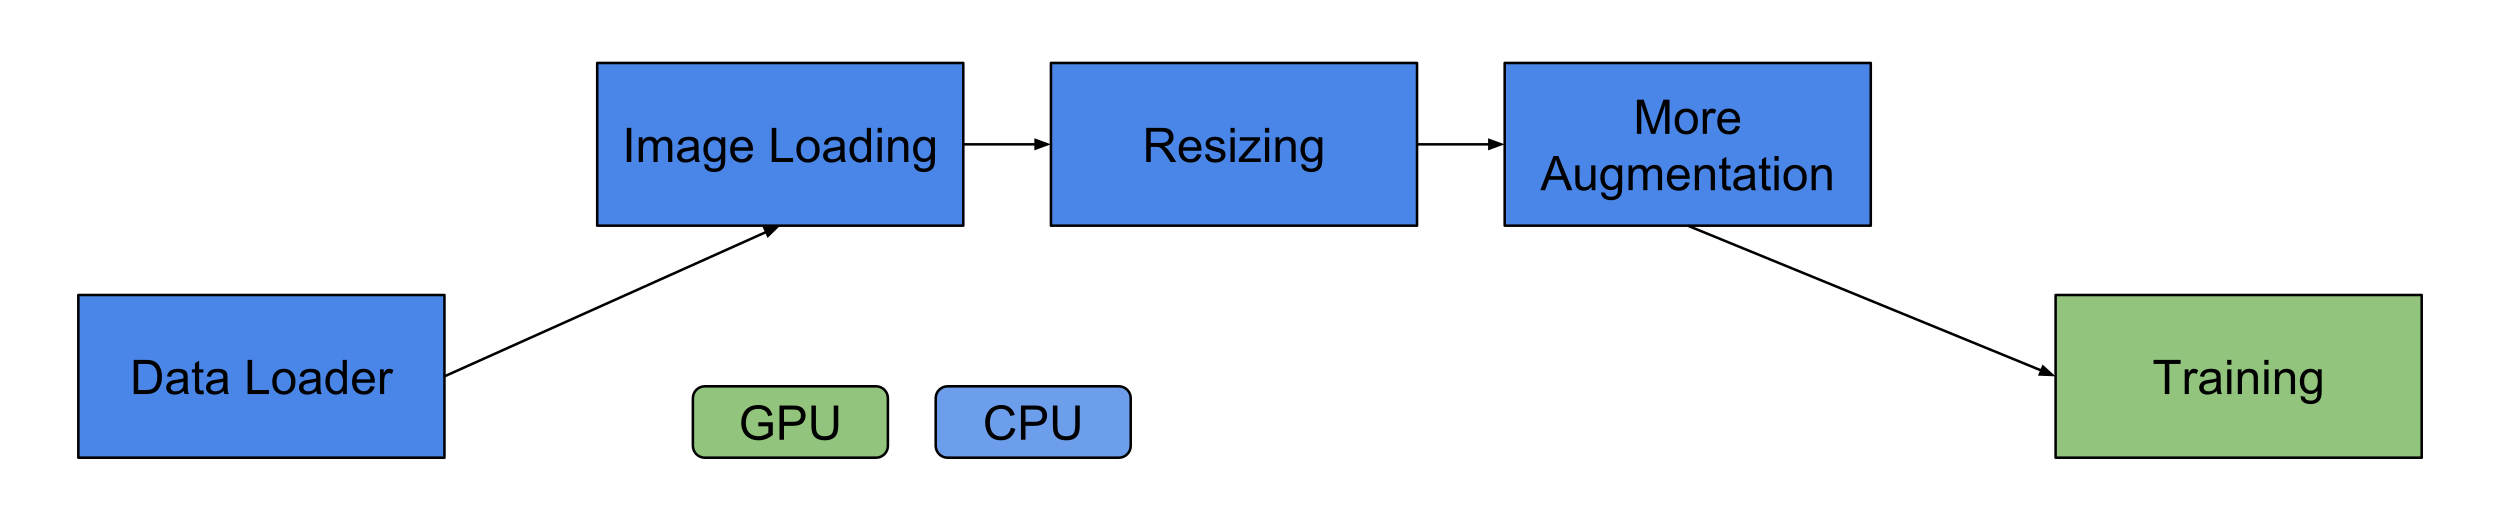
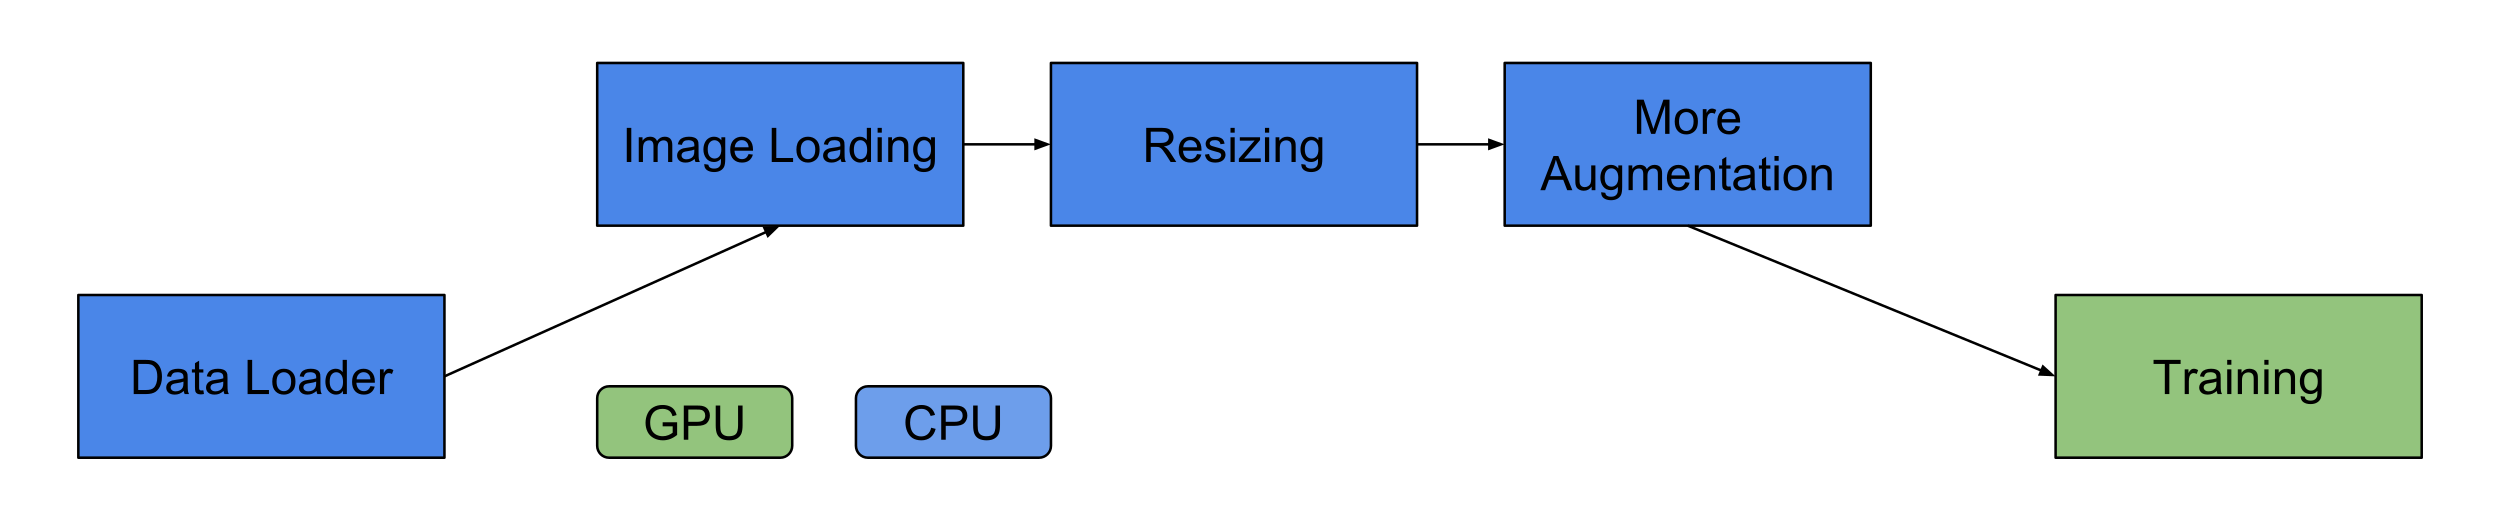
<svg xmlns="http://www.w3.org/2000/svg" version="1.1" viewBox="0.0 0.0 977.105 203.499" fill="none" stroke="none" stroke-linecap="square" stroke-miterlimit="10">
  <clipPath id="p.0">
    <path d="m0 0l977.105 0l0 203.499l-977.105 0l0 -203.499z" clip-rule="nonzero" />
  </clipPath>
  <g clip-path="url(#p.0)">
    <path fill="#000000" fill-opacity="0.0" d="m0 0l977.105 0l0 203.499l-977.105 0z" fill-rule="evenodd" />
    <path fill="#4a86e8" d="m30.619 115.298l143.087 0l0 63.591l-143.087 0z" fill-rule="evenodd" />
    <path stroke="#000000" stroke-width="1.0" stroke-linejoin="round" stroke-linecap="butt" d="m30.619 115.298l143.087 0l0 63.591l-143.087 0z" fill-rule="evenodd" />
    <path fill="#000000" d="m52.259 154.013l0 -13.359l4.609 0q1.547 0 2.375 0.203q1.141 0.25 1.953 0.953q1.062 0.891 1.578 2.281q0.531 1.391 0.531 3.172q0 1.516 -0.359 2.703q-0.359 1.172 -0.922 1.938q-0.547 0.766 -1.203 1.219q-0.656 0.438 -1.594 0.672q-0.938 0.219 -2.141 0.219l-4.828 0zm1.766 -1.578l2.859 0q1.312 0 2.062 -0.234q0.75 -0.25 1.203 -0.703q0.625 -0.625 0.969 -1.688q0.359 -1.062 0.359 -2.578q0 -2.094 -0.688 -3.219q-0.688 -1.125 -1.672 -1.5q-0.703 -0.281 -2.281 -0.281l-2.812 0l0 10.203zm17.817 0.391q-0.922 0.766 -1.766 1.094q-0.828 0.312 -1.797 0.312q-1.594 0 -2.453 -0.781q-0.859 -0.781 -0.859 -1.984q0 -0.719 0.328 -1.297q0.328 -0.594 0.844 -0.938q0.531 -0.359 1.188 -0.547q0.469 -0.125 1.453 -0.25q1.984 -0.234 2.922 -0.562q0.016 -0.344 0.016 -0.422q0 -1.0 -0.469 -1.422q-0.625 -0.547 -1.875 -0.547q-1.156 0 -1.703 0.406q-0.547 0.406 -0.812 1.422l-1.609 -0.219q0.219 -1.016 0.719 -1.641q0.5 -0.641 1.453 -0.984q0.953 -0.344 2.188 -0.344q1.25 0 2.016 0.297q0.781 0.281 1.141 0.734q0.375 0.438 0.516 1.109q0.078 0.422 0.078 1.516l0 2.188q0 2.281 0.109 2.891q0.109 0.594 0.406 1.156l-1.703 0q-0.266 -0.516 -0.328 -1.188zm-0.141 -3.672q-0.891 0.375 -2.672 0.625q-1.016 0.141 -1.438 0.328q-0.422 0.188 -0.656 0.531q-0.219 0.344 -0.219 0.781q0 0.656 0.5 1.094q0.5 0.438 1.453 0.438q0.938 0 1.672 -0.406q0.75 -0.422 1.094 -1.141q0.266 -0.562 0.266 -1.641l0 -0.609zm7.782 3.391l0.234 1.453q-0.688 0.141 -1.234 0.141q-0.891 0 -1.391 -0.281q-0.484 -0.281 -0.688 -0.734q-0.203 -0.469 -0.203 -1.938l0 -5.578l-1.203 0l0 -1.266l1.203 0l0 -2.391l1.625 -0.984l0 3.375l1.656 0l0 1.266l-1.656 0l0 5.672q0 0.688 0.078 0.891q0.094 0.203 0.281 0.328q0.203 0.109 0.578 0.109q0.266 0 0.719 -0.062zm7.918 0.281q-0.922 0.766 -1.766 1.094q-0.828 0.312 -1.797 0.312q-1.594 0 -2.453 -0.781q-0.859 -0.781 -0.859 -1.984q0 -0.719 0.328 -1.297q0.328 -0.594 0.844 -0.938q0.531 -0.359 1.188 -0.547q0.469 -0.125 1.453 -0.25q1.984 -0.234 2.922 -0.562q0.016 -0.344 0.016 -0.422q0 -1.0 -0.469 -1.422q-0.625 -0.547 -1.875 -0.547q-1.156 0 -1.703 0.406q-0.547 0.406 -0.812 1.422l-1.609 -0.219q0.219 -1.016 0.719 -1.641q0.5 -0.641 1.453 -0.984q0.953 -0.344 2.188 -0.344q1.25 0 2.016 0.297q0.781 0.281 1.141 0.734q0.375 0.438 0.516 1.109q0.078 0.422 0.078 1.516l0 2.188q0 2.281 0.109 2.891q0.109 0.594 0.406 1.156l-1.703 0q-0.266 -0.516 -0.328 -1.188zm-0.141 -3.672q-0.891 0.375 -2.672 0.625q-1.016 0.141 -1.438 0.328q-0.422 0.188 -0.656 0.531q-0.219 0.344 -0.219 0.781q0 0.656 0.5 1.094q0.5 0.438 1.453 0.438q0.938 0 1.672 -0.406q0.75 -0.422 1.094 -1.141q0.266 -0.562 0.266 -1.641l0 -0.609zm9.512 4.859l0 -13.359l1.781 0l0 11.781l6.562 0l0 1.578l-8.344 0zm9.641 -4.844q0 -2.688 1.484 -3.969q1.25 -1.078 3.047 -1.078q2.0 0 3.266 1.312q1.266 1.297 1.266 3.609q0 1.859 -0.562 2.938q-0.562 1.062 -1.641 1.656q-1.062 0.594 -2.328 0.594q-2.031 0 -3.281 -1.297q-1.25 -1.312 -1.25 -3.766zm1.688 0q0 1.859 0.797 2.797q0.812 0.922 2.047 0.922q1.219 0 2.031 -0.922q0.812 -0.938 0.812 -2.844q0 -1.797 -0.812 -2.719q-0.812 -0.922 -2.031 -0.922q-1.234 0 -2.047 0.922q-0.797 0.906 -0.797 2.766zm15.61 3.656q-0.922 0.766 -1.766 1.094q-0.828 0.312 -1.797 0.312q-1.594 0 -2.453 -0.781q-0.859 -0.781 -0.859 -1.984q0 -0.719 0.328 -1.297q0.328 -0.594 0.844 -0.938q0.531 -0.359 1.188 -0.547q0.469 -0.125 1.453 -0.25q1.984 -0.234 2.922 -0.562q0.016 -0.344 0.016 -0.422q0 -1.0 -0.469 -1.422q-0.625 -0.547 -1.875 -0.547q-1.156 0 -1.703 0.406q-0.547 0.406 -0.812 1.422l-1.609 -0.219q0.219 -1.016 0.719 -1.641q0.5 -0.641 1.453 -0.984q0.953 -0.344 2.188 -0.344q1.25 0 2.016 0.297q0.781 0.281 1.141 0.734q0.375 0.438 0.516 1.109q0.078 0.422 0.078 1.516l0 2.188q0 2.281 0.109 2.891q0.109 0.594 0.406 1.156l-1.703 0q-0.266 -0.516 -0.328 -1.188zm-0.141 -3.672q-0.891 0.375 -2.672 0.625q-1.016 0.141 -1.438 0.328q-0.422 0.188 -0.656 0.531q-0.219 0.344 -0.219 0.781q0 0.656 0.5 1.094q0.5 0.438 1.453 0.438q0.938 0 1.672 -0.406q0.75 -0.422 1.094 -1.141q0.266 -0.562 0.266 -1.641l0 -0.609zm10.469 4.859l0 -1.219q-0.906 1.438 -2.703 1.438q-1.156 0 -2.125 -0.641q-0.969 -0.641 -1.5 -1.781q-0.531 -1.141 -0.531 -2.625q0 -1.453 0.484 -2.625q0.484 -1.188 1.437 -1.812q0.969 -0.625 2.172 -0.625q0.875 0 1.547 0.375q0.688 0.359 1.109 0.953l0 -4.797l1.641 0l0 13.359l-1.531 0zm-5.172 -4.828q0 1.859 0.781 2.781q0.781 0.922 1.844 0.922q1.078 0 1.828 -0.875q0.75 -0.891 0.75 -2.688q0 -1.984 -0.766 -2.906q-0.766 -0.938 -1.891 -0.938q-1.078 0 -1.812 0.891q-0.734 0.891 -0.734 2.812zm15.907 1.719l1.688 0.203q-0.406 1.484 -1.484 2.312q-1.078 0.812 -2.766 0.812q-2.125 0 -3.375 -1.297q-1.234 -1.312 -1.234 -3.672q0 -2.453 1.25 -3.797q1.266 -1.344 3.266 -1.344q1.938 0 3.156 1.328q1.234 1.312 1.234 3.703q0 0.156 0 0.438l-7.219 0q0.094 1.594 0.906 2.453q0.812 0.844 2.016 0.844q0.906 0 1.547 -0.469q0.641 -0.484 1.016 -1.516zm-5.391 -2.656l5.406 0q-0.109 -1.219 -0.625 -1.828q-0.781 -0.953 -2.031 -0.953q-1.125 0 -1.906 0.766q-0.766 0.75 -0.844 2.016zm9.126 5.766l0 -9.672l1.469 0l0 1.469q0.562 -1.031 1.031 -1.359q0.484 -0.328 1.062 -0.328q0.828 0 1.688 0.531l-0.562 1.516q-0.609 -0.359 -1.203 -0.359q-0.547 0 -0.969 0.328q-0.422 0.328 -0.609 0.891q-0.281 0.875 -0.281 1.922l0 5.062l-1.625 0z" fill-rule="nonzero" />
    <path fill="#4a86e8" d="m233.409 24.61l143.087 0l0 63.591l-143.087 0z" fill-rule="evenodd" />
    <path stroke="#000000" stroke-width="1.0" stroke-linejoin="round" stroke-linecap="butt" d="m233.409 24.61l143.087 0l0 63.591l-143.087 0z" fill-rule="evenodd" />
    <path fill="#000000" d="m244.97 63.326l0 -13.359l1.766 0l0 13.359l-1.766 0zm4.683 0l0 -9.672l1.469 0l0 1.359q0.453 -0.719 1.203 -1.141q0.766 -0.438 1.719 -0.438q1.078 0 1.766 0.453q0.688 0.438 0.969 1.234q1.156 -1.688 2.984 -1.688q1.453 0 2.219 0.797q0.781 0.797 0.781 2.453l0 6.641l-1.641 0l0 -6.094q0 -0.984 -0.156 -1.406q-0.156 -0.438 -0.578 -0.703q-0.422 -0.266 -0.984 -0.266q-1.016 0 -1.688 0.688q-0.672 0.672 -0.672 2.156l0 5.625l-1.641 0l0 -6.281q0 -1.094 -0.406 -1.641q-0.406 -0.547 -1.312 -0.547q-0.688 0 -1.281 0.359q-0.594 0.359 -0.859 1.062q-0.25 0.703 -0.25 2.031l0 5.016l-1.641 0zm21.853 -1.188q-0.922 0.766 -1.766 1.094q-0.828 0.312 -1.797 0.312q-1.594 0 -2.453 -0.781q-0.859 -0.781 -0.859 -1.984q0 -0.719 0.328 -1.297q0.328 -0.594 0.844 -0.938q0.531 -0.359 1.188 -0.547q0.469 -0.125 1.453 -0.25q1.984 -0.234 2.922 -0.562q0.016 -0.344 0.016 -0.422q0 -1.0 -0.469 -1.422q-0.625 -0.547 -1.875 -0.547q-1.156 0 -1.703 0.406q-0.547 0.406 -0.812 1.422l-1.609 -0.219q0.219 -1.016 0.719 -1.641q0.5 -0.641 1.453 -0.984q0.953 -0.344 2.188 -0.344q1.25 0 2.016 0.297q0.781 0.281 1.141 0.734q0.375 0.438 0.516 1.109q0.078 0.422 0.078 1.516l0 2.188q0 2.281 0.109 2.891q0.109 0.594 0.406 1.156l-1.703 0q-0.266 -0.516 -0.328 -1.188zm-0.141 -3.672q-0.891 0.375 -2.672 0.625q-1.016 0.141 -1.438 0.328q-0.422 0.188 -0.656 0.531q-0.219 0.344 -0.219 0.781q0 0.656 0.5 1.094q0.5 0.438 1.453 0.438q0.938 0 1.672 -0.406q0.75 -0.422 1.094 -1.141q0.266 -0.562 0.266 -1.641l0 -0.609zm3.891 5.656l1.594 0.234q0.109 0.75 0.562 1.078q0.609 0.453 1.672 0.453q1.141 0 1.75 -0.453q0.625 -0.453 0.844 -1.266q0.125 -0.5 0.109 -2.109q-1.062 1.266 -2.672 1.266q-2.0 0 -3.094 -1.438q-1.094 -1.438 -1.094 -3.453q0 -1.391 0.5 -2.562q0.516 -1.172 1.453 -1.797q0.953 -0.641 2.25 -0.641q1.703 0 2.812 1.375l0 -1.156l1.516 0l0 8.359q0 2.266 -0.469 3.203q-0.453 0.938 -1.453 1.484q-0.984 0.547 -2.453 0.547q-1.719 0 -2.797 -0.781q-1.062 -0.766 -1.031 -2.344zm1.359 -5.812q0 1.906 0.75 2.781q0.766 0.875 1.906 0.875q1.125 0 1.891 -0.859q0.766 -0.875 0.766 -2.734q0 -1.781 -0.797 -2.672q-0.781 -0.906 -1.891 -0.906q-1.094 0 -1.859 0.891q-0.766 0.875 -0.766 2.625zm15.954 1.906l1.688 0.203q-0.406 1.484 -1.484 2.312q-1.078 0.812 -2.766 0.812q-2.125 0 -3.375 -1.297q-1.234 -1.312 -1.234 -3.672q0 -2.453 1.25 -3.797q1.266 -1.344 3.266 -1.344q1.938 0 3.156 1.328q1.234 1.312 1.234 3.703q0 0.156 0 0.438l-7.219 0q0.094 1.594 0.906 2.453q0.812 0.844 2.016 0.844q0.906 0 1.547 -0.469q0.641 -0.484 1.016 -1.516zm-5.391 -2.656l5.406 0q-0.109 -1.219 -0.625 -1.828q-0.781 -0.953 -2.031 -0.953q-1.125 0 -1.906 0.766q-0.766 0.75 -0.844 2.016zm14.45 5.766l0 -13.359l1.781 0l0 11.781l6.562 0l0 1.578l-8.344 0zm9.641 -4.844q0 -2.688 1.484 -3.969q1.25 -1.078 3.047 -1.078q2.0 0 3.266 1.312q1.266 1.297 1.266 3.609q0 1.859 -0.562 2.938q-0.562 1.062 -1.641 1.656q-1.062 0.594 -2.328 0.594q-2.031 0 -3.281 -1.297q-1.25 -1.312 -1.25 -3.766zm1.688 0q0 1.859 0.797 2.797q0.812 0.922 2.047 0.922q1.219 0 2.031 -0.922q0.812 -0.938 0.812 -2.844q0 -1.797 -0.812 -2.719q-0.812 -0.922 -2.031 -0.922q-1.234 0 -2.047 0.922q-0.797 0.906 -0.797 2.766zm15.61 3.656q-0.922 0.766 -1.766 1.094q-0.828 0.312 -1.797 0.312q-1.594 0 -2.453 -0.781q-0.859 -0.781 -0.859 -1.984q0 -0.719 0.328 -1.297q0.328 -0.594 0.844 -0.938q0.531 -0.359 1.188 -0.547q0.469 -0.125 1.453 -0.25q1.984 -0.234 2.922 -0.562q0.016 -0.344 0.016 -0.422q0 -1.0 -0.469 -1.422q-0.625 -0.547 -1.875 -0.547q-1.156 0 -1.703 0.406q-0.547 0.406 -0.812 1.422l-1.609 -0.219q0.219 -1.016 0.719 -1.641q0.5 -0.641 1.453 -0.984q0.953 -0.344 2.188 -0.344q1.25 0 2.016 0.297q0.781 0.281 1.141 0.734q0.375 0.438 0.516 1.109q0.078 0.422 0.078 1.516l0 2.188q0 2.281 0.109 2.891q0.109 0.594 0.406 1.156l-1.703 0q-0.266 -0.516 -0.328 -1.188zm-0.141 -3.672q-0.891 0.375 -2.672 0.625q-1.016 0.141 -1.438 0.328q-0.422 0.188 -0.656 0.531q-0.219 0.344 -0.219 0.781q0 0.656 0.5 1.094q0.5 0.438 1.453 0.438q0.938 0 1.672 -0.406q0.75 -0.422 1.094 -1.141q0.266 -0.562 0.266 -1.641l0 -0.609zm10.469 4.859l0 -1.219q-0.906 1.438 -2.703 1.438q-1.156 0 -2.125 -0.641q-0.969 -0.641 -1.5 -1.781q-0.531 -1.141 -0.531 -2.625q0 -1.453 0.484 -2.625q0.484 -1.188 1.438 -1.812q0.969 -0.625 2.172 -0.625q0.875 0 1.547 0.375q0.688 0.359 1.109 0.953l0 -4.797l1.641 0l0 13.359l-1.531 0zm-5.172 -4.828q0 1.859 0.781 2.781q0.781 0.922 1.844 0.922q1.078 0 1.828 -0.875q0.75 -0.891 0.75 -2.688q0 -1.984 -0.766 -2.906q-0.766 -0.938 -1.891 -0.938q-1.078 0 -1.812 0.891q-0.734 0.891 -0.734 2.812zm9.282 -6.641l0 -1.891l1.641 0l0 1.891l-1.641 0zm0 11.469l0 -9.672l1.641 0l0 9.672l-1.641 0zm4.145 0l0 -9.672l1.469 0l0 1.375q1.062 -1.594 3.078 -1.594q0.875 0 1.609 0.312q0.734 0.312 1.094 0.828q0.375 0.5 0.516 1.203q0.094 0.453 0.094 1.594l0 5.953l-1.641 0l0 -5.891q0 -1.0 -0.203 -1.484q-0.188 -0.5 -0.672 -0.797q-0.484 -0.297 -1.141 -0.297q-1.047 0 -1.812 0.672q-0.75 0.656 -0.75 2.516l0 5.281l-1.641 0zm10.063 0.797l1.594 0.234q0.109 0.75 0.562 1.078q0.609 0.453 1.672 0.453q1.141 0 1.75 -0.453q0.625 -0.453 0.844 -1.266q0.125 -0.5 0.109 -2.109q-1.062 1.266 -2.672 1.266q-2.0 0 -3.094 -1.438q-1.094 -1.438 -1.094 -3.453q0 -1.391 0.5 -2.562q0.516 -1.172 1.453 -1.797q0.953 -0.641 2.25 -0.641q1.703 0 2.812 1.375l0 -1.156l1.516 0l0 8.359q0 2.266 -0.469 3.203q-0.453 0.938 -1.453 1.484q-0.984 0.547 -2.453 0.547q-1.719 0 -2.797 -0.781q-1.062 -0.766 -1.031 -2.344zm1.359 -5.812q0 1.906 0.75 2.781q0.766 0.875 1.906 0.875q1.125 0 1.891 -0.859q0.766 -0.875 0.766 -2.734q0 -1.781 -0.797 -2.672q-0.781 -0.906 -1.891 -0.906q-1.094 0 -1.859 0.891q-0.766 0.875 -0.766 2.625z" fill-rule="nonzero" />
    <path fill="#4a86e8" d="m410.751 24.61l143.087 0l0 63.591l-143.087 0z" fill-rule="evenodd" />
    <path stroke="#000000" stroke-width="1.0" stroke-linejoin="round" stroke-linecap="butt" d="m410.751 24.61l143.087 0l0 63.591l-143.087 0z" fill-rule="evenodd" />
    <path fill="#000000" d="m447.99 63.326l0 -13.359l5.922 0q1.781 0 2.703 0.359q0.938 0.359 1.484 1.281q0.562 0.906 0.562 2.016q0 1.406 -0.922 2.391q-0.922 0.969 -2.844 1.234q0.703 0.344 1.078 0.672q0.766 0.703 1.453 1.766l2.328 3.641l-2.219 0l-1.766 -2.781q-0.781 -1.203 -1.281 -1.828q-0.5 -0.641 -0.906 -0.891q-0.391 -0.266 -0.797 -0.359q-0.297 -0.078 -0.984 -0.078l-2.047 0l0 5.938l-1.766 0zm1.766 -7.453l3.797 0q1.219 0 1.891 -0.25q0.688 -0.266 1.047 -0.812q0.359 -0.547 0.359 -1.188q0 -0.953 -0.688 -1.562q-0.688 -0.609 -2.188 -0.609l-4.219 0l0 4.422zm18.098 4.344l1.688 0.203q-0.406 1.484 -1.484 2.312q-1.078 0.812 -2.766 0.812q-2.125 0 -3.375 -1.297q-1.234 -1.312 -1.234 -3.672q0 -2.453 1.25 -3.797q1.266 -1.344 3.266 -1.344q1.938 0 3.156 1.328q1.234 1.312 1.234 3.703q0 0.156 0 0.438l-7.219 0q0.094 1.594 0.906 2.453q0.812 0.844 2.016 0.844q0.906 0 1.547 -0.469q0.641 -0.484 1.016 -1.516zm-5.391 -2.656l5.406 0q-0.109 -1.219 -0.625 -1.828q-0.781 -0.953 -2.031 -0.953q-1.125 0 -1.906 0.766q-0.766 0.75 -0.844 2.016zm8.485 2.875l1.625 -0.25q0.125 0.969 0.75 1.5q0.625 0.516 1.75 0.516q1.125 0 1.672 -0.453q0.547 -0.469 0.547 -1.094q0 -0.547 -0.484 -0.875q-0.328 -0.219 -1.672 -0.547q-1.812 -0.469 -2.516 -0.797q-0.688 -0.328 -1.047 -0.906q-0.359 -0.594 -0.359 -1.312q0 -0.641 0.297 -1.188q0.297 -0.562 0.812 -0.922q0.375 -0.281 1.031 -0.469q0.672 -0.203 1.422 -0.203q1.141 0 2.0 0.328q0.859 0.328 1.266 0.891q0.422 0.562 0.578 1.5l-1.609 0.219q-0.109 -0.75 -0.641 -1.172q-0.516 -0.422 -1.469 -0.422q-1.141 0 -1.625 0.375q-0.469 0.375 -0.469 0.875q0 0.312 0.188 0.578q0.203 0.266 0.641 0.438q0.234 0.094 1.438 0.422q1.75 0.453 2.438 0.75q0.688 0.297 1.078 0.859q0.391 0.562 0.391 1.406q0 0.828 -0.484 1.547q-0.469 0.719 -1.375 1.125q-0.906 0.391 -2.047 0.391q-1.875 0 -2.875 -0.781q-0.984 -0.781 -1.25 -2.328zm9.984 -8.578l0 -1.891l1.641 0l0 1.891l-1.641 0zm0 11.469l0 -9.672l1.641 0l0 9.672l-1.641 0zm3.27 0l0 -1.328l6.156 -7.078q-1.047 0.062 -1.844 0.062l-3.938 0l0 -1.328l7.906 0l0 1.078l-5.25 6.141l-1.0 1.125q1.094 -0.078 2.062 -0.078l4.469 0l0 1.406l-8.562 0zm10.203 -11.469l0 -1.891l1.641 0l0 1.891l-1.641 0zm0 11.469l0 -9.672l1.641 0l0 9.672l-1.641 0zm4.145 0l0 -9.672l1.469 0l0 1.375q1.062 -1.594 3.078 -1.594q0.875 0 1.609 0.312q0.734 0.312 1.094 0.828q0.375 0.5 0.516 1.203q0.094 0.453 0.094 1.594l0 5.953l-1.641 0l0 -5.891q0 -1.0 -0.203 -1.484q-0.188 -0.5 -0.672 -0.797q-0.484 -0.297 -1.141 -0.297q-1.047 0 -1.812 0.672q-0.75 0.656 -0.75 2.516l0 5.281l-1.641 0zm10.063 0.797l1.594 0.234q0.109 0.75 0.562 1.078q0.609 0.453 1.672 0.453q1.141 0 1.75 -0.453q0.625 -0.453 0.844 -1.266q0.125 -0.5 0.109 -2.109q-1.062 1.266 -2.672 1.266q-2 0 -3.094 -1.438q-1.094 -1.438 -1.094 -3.453q0 -1.391 0.5 -2.562q0.516 -1.172 1.453 -1.797q0.953 -0.641 2.25 -0.641q1.703 0 2.812 1.375l0 -1.156l1.516 0l0 8.359q0 2.266 -0.469 3.203q-0.453 0.938 -1.453 1.484q-0.984 0.547 -2.453 0.547q-1.719 0 -2.797 -0.781q-1.062 -0.766 -1.031 -2.344zm1.359 -5.812q0 1.906 0.75 2.781q0.766 0.875 1.906 0.875q1.125 0 1.891 -0.859q0.766 -0.875 0.766 -2.734q0 -1.781 -0.797 -2.672q-0.781 -0.906 -1.891 -0.906q-1.094 0 -1.859 0.891q-0.766 0.875 -0.766 2.625z" fill-rule="nonzero" />
    <path fill="#4a86e8" d="m588.092 24.61l143.087 0l0 63.591l-143.087 0z" fill-rule="evenodd" />
    <path stroke="#000000" stroke-width="1.0" stroke-linejoin="round" stroke-linecap="butt" d="m588.092 24.61l143.087 0l0 63.591l-143.087 0z" fill-rule="evenodd" />
    <path fill="#000000" d="m639.773 52.326l0 -13.359l2.656 0l3.156 9.453q0.438 1.328 0.641 1.984q0.234 -0.734 0.703 -2.141l3.203 -9.297l2.375 0l0 13.359l-1.703 0l0 -11.172l-3.875 11.172l-1.594 0l-3.859 -11.375l0 11.375l-1.703 0zm14.775 -4.844q0 -2.688 1.484 -3.969q1.25 -1.078 3.047 -1.078q2.0 0 3.266 1.312q1.266 1.297 1.266 3.609q0 1.859 -0.562 2.938q-0.562 1.062 -1.641 1.656q-1.062 0.594 -2.328 0.594q-2.031 0 -3.281 -1.297q-1.25 -1.312 -1.25 -3.766zm1.688 0q0 1.859 0.797 2.797q0.812 0.922 2.047 0.922q1.219 0 2.031 -0.922q0.812 -0.938 0.812 -2.844q0 -1.797 -0.812 -2.719q-0.812 -0.922 -2.031 -0.922q-1.234 0 -2.047 0.922q-0.797 0.906 -0.797 2.766zm9.282 4.844l0 -9.672l1.469 0l0 1.469q0.562 -1.031 1.031 -1.359q0.484 -0.328 1.062 -0.328q0.828 0 1.688 0.531l-0.562 1.516q-0.609 -0.359 -1.203 -0.359q-0.547 0 -0.969 0.328q-0.422 0.328 -0.609 0.891q-0.281 0.875 -0.281 1.922l0 5.062l-1.625 0zm12.853 -3.109l1.688 0.203q-0.406 1.484 -1.484 2.312q-1.078 0.812 -2.766 0.812q-2.125 0 -3.375 -1.297q-1.234 -1.312 -1.234 -3.672q0 -2.453 1.25 -3.797q1.266 -1.344 3.266 -1.344q1.938 0 3.156 1.328q1.234 1.312 1.234 3.703q0 0.156 0 0.438l-7.219 0q0.094 1.594 0.906 2.453q0.812 0.844 2.016 0.844q0.906 0 1.547 -0.469q0.641 -0.484 1.016 -1.516zm-5.391 -2.656l5.406 0q-0.109 -1.219 -0.625 -1.828q-0.781 -0.953 -2.031 -0.953q-1.125 0 -1.906 0.766q-0.766 0.75 -0.844 2.016z" fill-rule="nonzero" />
    <path fill="#000000" d="m602.041 74.326l5.125 -13.359l1.906 0l5.469 13.359l-2.016 0l-1.547 -4.047l-5.594 0l-1.469 4.047l-1.875 0zm3.859 -5.484l4.531 0l-1.406 -3.703q-0.625 -1.687 -0.938 -2.766q-0.266 1.281 -0.719 2.547l-1.469 3.922zm16.178 5.484l0 -1.422q-1.125 1.641 -3.062 1.641q-0.859 0 -1.609 -0.328q-0.734 -0.328 -1.094 -0.828q-0.359 -0.5 -0.5 -1.219q-0.109 -0.469 -0.109 -1.531l0 -5.984l1.641 0l0 5.359q0 1.281 0.109 1.734q0.156 0.641 0.656 1.016q0.5 0.375 1.234 0.375q0.734 0 1.375 -0.375q0.656 -0.391 0.922 -1.031q0.266 -0.656 0.266 -1.891l0 -5.188l1.641 0l0 9.672l-1.469 0zm3.735 0.797l1.594 0.234q0.109 0.75 0.562 1.078q0.609 0.453 1.672 0.453q1.141 0 1.75 -0.453q0.625 -0.453 0.844 -1.266q0.125 -0.5 0.109 -2.109q-1.062 1.266 -2.672 1.266q-2.0 0 -3.094 -1.438q-1.094 -1.438 -1.094 -3.453q0 -1.391 0.5 -2.562q0.516 -1.172 1.453 -1.797q0.953 -0.641 2.25 -0.641q1.703 0 2.812 1.375l0 -1.156l1.516 0l0 8.359q0 2.266 -0.469 3.203q-0.453 0.938 -1.453 1.484q-0.984 0.547 -2.453 0.547q-1.719 0 -2.797 -0.781q-1.062 -0.766 -1.031 -2.344zm1.359 -5.812q0 1.906 0.75 2.781q0.766 0.875 1.906 0.875q1.125 0 1.891 -0.859q0.766 -0.875 0.766 -2.734q0 -1.781 -0.797 -2.672q-0.781 -0.906 -1.891 -0.906q-1.094 0 -1.859 0.891q-0.766 0.875 -0.766 2.625zm9.329 5.016l0 -9.672l1.469 0l0 1.359q0.453 -0.719 1.203 -1.141q0.766 -0.438 1.719 -0.438q1.078 0 1.766 0.453q0.688 0.438 0.969 1.234q1.156 -1.688 2.984 -1.688q1.453 0 2.219 0.797q0.781 0.797 0.781 2.453l0 6.641l-1.641 0l0 -6.094q0 -0.984 -0.156 -1.406q-0.156 -0.438 -0.578 -0.703q-0.422 -0.266 -0.984 -0.266q-1.016 0 -1.688 0.688q-0.672 0.672 -0.672 2.156l0 5.625l-1.641 0l0 -6.281q0 -1.094 -0.406 -1.641q-0.406 -0.547 -1.312 -0.547q-0.688 0 -1.281 0.359q-0.594 0.359 -0.859 1.062q-0.25 0.703 -0.25 2.031l0 5.016l-1.641 0zm22.166 -3.109l1.688 0.203q-0.406 1.484 -1.484 2.312q-1.078 0.812 -2.766 0.812q-2.125 0 -3.375 -1.297q-1.234 -1.312 -1.234 -3.672q0 -2.453 1.25 -3.797q1.266 -1.344 3.266 -1.344q1.938 0 3.156 1.328q1.234 1.312 1.234 3.703q0 0.156 0 0.438l-7.219 0q0.094 1.594 0.906 2.453q0.812 0.844 2.016 0.844q0.906 0 1.547 -0.469q0.641 -0.484 1.016 -1.516zm-5.391 -2.656l5.406 0q-0.109 -1.219 -0.625 -1.828q-0.781 -0.953 -2.031 -0.953q-1.125 0 -1.906 0.766q-0.766 0.75 -0.844 2.016zm9.141 5.766l0 -9.672l1.469 0l0 1.375q1.062 -1.594 3.078 -1.594q0.875 0 1.609 0.312q0.734 0.312 1.094 0.828q0.375 0.5 0.516 1.203q0.094 0.453 0.094 1.594l0 5.953l-1.641 0l0 -5.891q0 -1.0 -0.203 -1.484q-0.188 -0.5 -0.672 -0.797q-0.484 -0.297 -1.141 -0.297q-1.047 0 -1.812 0.672q-0.75 0.656 -0.75 2.516l0 5.281l-1.641 0zm13.954 -1.469l0.234 1.453q-0.688 0.141 -1.234 0.141q-0.891 0 -1.391 -0.281q-0.484 -0.281 -0.688 -0.734q-0.203 -0.469 -0.203 -1.938l0 -5.578l-1.203 0l0 -1.266l1.203 0l0 -2.391l1.625 -0.984l0 3.375l1.656 0l0 1.266l-1.656 0l0 5.672q0 0.688 0.078 0.891q0.094 0.203 0.281 0.328q0.203 0.109 0.578 0.109q0.266 0 0.719 -0.062zm7.918 0.281q-0.922 0.766 -1.766 1.094q-0.828 0.312 -1.797 0.312q-1.594 0 -2.453 -0.781q-0.859 -0.781 -0.859 -1.984q0 -0.719 0.328 -1.297q0.328 -0.594 0.844 -0.938q0.531 -0.359 1.188 -0.547q0.469 -0.125 1.453 -0.25q1.984 -0.234 2.922 -0.562q0.016 -0.344 0.016 -0.422q0 -1.0 -0.469 -1.422q-0.625 -0.547 -1.875 -0.547q-1.156 0 -1.703 0.406q-0.547 0.406 -0.812 1.422l-1.609 -0.219q0.219 -1.016 0.719 -1.641q0.5 -0.641 1.453 -0.984q0.953 -0.344 2.188 -0.344q1.25 0 2.016 0.297q0.781 0.281 1.141 0.734q0.375 0.438 0.516 1.109q0.078 0.422 0.078 1.516l0 2.188q0 2.281 0.109 2.891q0.109 0.594 0.406 1.156l-1.703 0q-0.266 -0.516 -0.328 -1.188zm-0.141 -3.672q-0.891 0.375 -2.672 0.625q-1.016 0.141 -1.438 0.328q-0.422 0.188 -0.656 0.531q-0.219 0.344 -0.219 0.781q0 0.656 0.5 1.094q0.5 0.438 1.453 0.438q0.938 0 1.672 -0.406q0.75 -0.422 1.094 -1.141q0.266 -0.562 0.266 -1.641l0 -0.609zm7.782 3.391l0.234 1.453q-0.688 0.141 -1.234 0.141q-0.891 0 -1.391 -0.281q-0.484 -0.281 -0.688 -0.734q-0.203 -0.469 -0.203 -1.938l0 -5.578l-1.203 0l0 -1.266l1.203 0l0 -2.391l1.625 -0.984l0 3.375l1.656 0l0 1.266l-1.656 0l0 5.672q0 0.688 0.078 0.891q0.094 0.203 0.281 0.328q0.203 0.109 0.578 0.109q0.266 0 0.719 -0.062zm1.605 -10l0 -1.891l1.641 0l0 1.891l-1.641 0zm0 11.469l0 -9.672l1.641 0l0 9.672l-1.641 0zm3.535 -4.844q0 -2.688 1.484 -3.969q1.25 -1.078 3.047 -1.078q2.0 0 3.266 1.312q1.266 1.297 1.266 3.609q0 1.859 -0.562 2.938q-0.562 1.062 -1.641 1.656q-1.062 0.594 -2.328 0.594q-2.031 0 -3.281 -1.297q-1.25 -1.312 -1.25 -3.766zm1.688 0q0 1.859 0.797 2.797q0.812 0.922 2.047 0.922q1.219 0 2.031 -0.922q0.812 -0.938 0.812 -2.844q0 -1.797 -0.812 -2.719q-0.812 -0.922 -2.031 -0.922q-1.234 0 -2.047 0.922q-0.797 0.906 -0.797 2.766zm9.298 4.844l0 -9.672l1.469 0l0 1.375q1.062 -1.594 3.078 -1.594q0.875 0 1.609 0.312q0.734 0.312 1.094 0.828q0.375 0.5 0.516 1.203q0.094 0.453 0.094 1.594l0 5.953l-1.641 0l0 -5.891q0 -1.0 -0.203 -1.484q-0.188 -0.5 -0.672 -0.797q-0.484 -0.297 -1.141 -0.297q-1.047 0 -1.812 0.672q-0.75 0.656 -0.75 2.516l0 5.281l-1.641 0z" fill-rule="nonzero" />
    <path fill="#93c47d" d="m803.415 115.298l143.087 0l0 63.591l-143.087 0z" fill-rule="evenodd" />
    <path stroke="#000000" stroke-width="1.0" stroke-linejoin="round" stroke-linecap="butt" d="m803.415 115.298l143.087 0l0 63.591l-143.087 0z" fill-rule="evenodd" />
    <path fill="#000000" d="m846.101 154.013l0 -11.781l-4.406 0l0 -1.578l10.578 0l0 1.578l-4.406 0l0 11.781l-1.766 0zm7.771 0l0 -9.672l1.469 0l0 1.469q0.562 -1.031 1.031 -1.359q0.484 -0.328 1.062 -0.328q0.828 0 1.688 0.531l-0.562 1.516q-0.609 -0.359 -1.203 -0.359q-0.547 0 -0.969 0.328q-0.422 0.328 -0.609 0.891q-0.281 0.875 -0.281 1.922l0 5.062l-1.625 0zm12.541 -1.188q-0.922 0.766 -1.766 1.094q-0.828 0.312 -1.797 0.312q-1.594 0 -2.453 -0.781q-0.859 -0.781 -0.859 -1.984q0 -0.719 0.328 -1.297q0.328 -0.594 0.844 -0.938q0.531 -0.359 1.188 -0.547q0.469 -0.125 1.453 -0.25q1.984 -0.234 2.922 -0.562q0.016 -0.344 0.016 -0.422q0 -1.0 -0.469 -1.422q-0.625 -0.547 -1.875 -0.547q-1.156 0 -1.703 0.406q-0.547 0.406 -0.812 1.422l-1.609 -0.219q0.219 -1.016 0.719 -1.641q0.5 -0.641 1.453 -0.984q0.953 -0.344 2.188 -0.344q1.25 0 2.016 0.297q0.781 0.281 1.141 0.734q0.375 0.438 0.516 1.109q0.078 0.422 0.078 1.516l0 2.188q0 2.281 0.109 2.891q0.109 0.594 0.406 1.156l-1.703 0q-0.266 -0.516 -0.328 -1.188zm-0.141 -3.672q-0.891 0.375 -2.672 0.625q-1.016 0.141 -1.438 0.328q-0.422 0.188 -0.656 0.531q-0.219 0.344 -0.219 0.781q0 0.656 0.5 1.094q0.5 0.438 1.453 0.438q0.938 0 1.672 -0.406q0.75 -0.422 1.094 -1.141q0.266 -0.562 0.266 -1.641l0 -0.609zm4.204 -6.609l0 -1.891l1.641 0l0 1.891l-1.641 0zm0 11.469l0 -9.672l1.641 0l0 9.672l-1.641 0zm4.145 0l0 -9.672l1.469 0l0 1.375q1.062 -1.594 3.078 -1.594q0.875 0 1.609 0.312q0.734 0.312 1.094 0.828q0.375 0.5 0.516 1.203q0.094 0.453 0.094 1.594l0 5.953l-1.641 0l0 -5.891q0 -1.0 -0.203 -1.484q-0.188 -0.5 -0.672 -0.797q-0.484 -0.297 -1.141 -0.297q-1.047 0 -1.812 0.672q-0.75 0.656 -0.75 2.516l0 5.281l-1.641 0zm10.376 -11.469l0 -1.891l1.641 0l0 1.891l-1.641 0zm0 11.469l0 -9.672l1.641 0l0 9.672l-1.641 0zm4.145 0l0 -9.672l1.469 0l0 1.375q1.062 -1.594 3.078 -1.594q0.875 0 1.609 0.312q0.734 0.312 1.094 0.828q0.375 0.5 0.516 1.203q0.094 0.453 0.094 1.594l0 5.953l-1.641 0l0 -5.891q0 -1.0 -0.203 -1.484q-0.188 -0.5 -0.672 -0.797q-0.484 -0.297 -1.141 -0.297q-1.047 0 -1.812 0.672q-0.75 0.656 -0.75 2.516l0 5.281l-1.641 0zm10.063 0.797l1.594 0.234q0.109 0.75 0.562 1.078q0.609 0.453 1.672 0.453q1.141 0 1.75 -0.453q0.625 -0.453 0.844 -1.266q0.125 -0.5 0.109 -2.109q-1.062 1.266 -2.672 1.266q-2.0 0 -3.094 -1.438q-1.094 -1.438 -1.094 -3.453q0 -1.391 0.5 -2.562q0.516 -1.172 1.453 -1.797q0.953 -0.641 2.25 -0.641q1.703 0 2.812 1.375l0 -1.156l1.516 0l0 8.359q0 2.266 -0.469 3.203q-0.453 0.938 -1.453 1.484q-0.984 0.547 -2.453 0.547q-1.719 0 -2.797 -0.781q-1.062 -0.766 -1.031 -2.344zm1.359 -5.812q0 1.906 0.75 2.781q0.766 0.875 1.906 0.875q1.125 0 1.891 -0.859q0.766 -0.875 0.766 -2.734q0 -1.781 -0.797 -2.672q-0.781 -0.906 -1.891 -0.906q-1.094 0 -1.859 0.891q-0.766 0.875 -0.766 2.625z" fill-rule="nonzero" />
    <path fill="#000000" fill-opacity="0.0" d="m173.706 147.093l131.244 -58.898" fill-rule="evenodd" />
    <path stroke="#000000" stroke-width="1.0" stroke-linejoin="round" stroke-linecap="butt" d="m173.706 147.093l125.77 -56.441" fill-rule="evenodd" />
    <path fill="#000000" stroke="#000000" stroke-width="1.0" stroke-linecap="butt" d="m300.152 92.159l3.464 -3.365l-4.817 0.351z" fill-rule="evenodd" />
    <path fill="#000000" fill-opacity="0.0" d="m376.496 56.406l34.268 0" fill-rule="evenodd" />
    <path stroke="#000000" stroke-width="1.0" stroke-linejoin="round" stroke-linecap="butt" d="m376.496 56.406l28.268 0" fill-rule="evenodd" />
    <path fill="#000000" stroke="#000000" stroke-width="1.0" stroke-linecap="butt" d="m404.764 58.057l4.538 -1.652l-4.538 -1.652z" fill-rule="evenodd" />
    <path fill="#000000" fill-opacity="0.0" d="m553.837 56.406l34.268 0" fill-rule="evenodd" />
    <path stroke="#000000" stroke-width="1.0" stroke-linejoin="round" stroke-linecap="butt" d="m553.837 56.406l28.268 0" fill-rule="evenodd" />
    <path fill="#000000" stroke="#000000" stroke-width="1.0" stroke-linecap="butt" d="m582.105 58.057l4.538 -1.652l-4.538 -1.652z" fill-rule="evenodd" />
    <path fill="#000000" fill-opacity="0.0" d="m659.635 88.201l143.779 58.898" fill-rule="evenodd" />
    <path stroke="#000000" stroke-width="1.0" stroke-linejoin="round" stroke-linecap="butt" d="m659.635 88.201l138.227 56.623" fill-rule="evenodd" />
    <path fill="#000000" stroke="#000000" stroke-width="1.0" stroke-linecap="butt" d="m797.236 146.352l4.826 0.192l-3.573 -3.249z" fill-rule="evenodd" />
-     <path fill="#93c47d" d="m270.808 155.635l0 0c0 -2.569 2.082 -4.651 4.651 -4.651l66.918 0c1.234 0 2.417 0.49 3.289 1.362c0.872 0.872 1.362 2.055 1.362 3.289l0 18.603c0 2.569 -2.082 4.651 -4.651 4.651l-66.918 0c-2.569 0 -4.651 -2.082 -4.651 -4.651z" fill-rule="evenodd" />
-     <path stroke="#000000" stroke-width="1.0" stroke-linejoin="round" stroke-linecap="butt" d="m270.808 155.635l0 0c0 -2.569 2.082 -4.651 4.651 -4.651l66.918 0c1.234 0 2.417 0.49 3.289 1.362c0.872 0.872 1.362 2.055 1.362 3.289l0 18.603c0 2.569 -2.082 4.651 -4.651 4.651l-66.918 0c-2.569 0 -4.651 -2.082 -4.651 -4.651z" fill-rule="evenodd" />
-     <path fill="#000000" d="m296.392 166.623l0 -1.578l5.656 0l0 4.953q-1.297 1.047 -2.688 1.578q-1.375 0.516 -2.844 0.516q-1.969 0 -3.578 -0.844q-1.609 -0.844 -2.422 -2.438q-0.812 -1.594 -0.812 -3.562q0 -1.953 0.812 -3.641q0.812 -1.688 2.344 -2.5q1.531 -0.828 3.516 -0.828q1.453 0 2.625 0.469q1.172 0.469 1.828 1.312q0.672 0.828 1.016 2.172l-1.594 0.438q-0.297 -1.016 -0.75 -1.594q-0.438 -0.594 -1.266 -0.938q-0.828 -0.344 -1.844 -0.344q-1.203 0 -2.094 0.375q-0.891 0.359 -1.438 0.969q-0.531 0.594 -0.828 1.312q-0.516 1.234 -0.516 2.688q0 1.781 0.609 2.984q0.625 1.203 1.797 1.797q1.172 0.578 2.5 0.578q1.141 0 2.234 -0.438q1.094 -0.453 1.656 -0.953l0 -2.484l-3.922 0zm8.261 5.234l0 -13.359l5.047 0q1.328 0 2.031 0.125q0.969 0.172 1.641 0.641q0.672 0.453 1.078 1.281q0.406 0.828 0.406 1.828q0 1.703 -1.094 2.891q-1.078 1.172 -3.922 1.172l-3.422 0l0 5.422l-1.766 0zm1.766 -7.0l3.453 0q1.719 0 2.438 -0.641q0.719 -0.641 0.719 -1.797q0 -0.844 -0.422 -1.438q-0.422 -0.594 -1.125 -0.781q-0.438 -0.125 -1.641 -0.125l-3.422 0l0 4.781zm19.444 -6.359l1.766 0l0 7.719q0 2.016 -0.453 3.203q-0.453 1.188 -1.641 1.938q-1.188 0.734 -3.125 0.734q-1.875 0 -3.078 -0.641q-1.188 -0.656 -1.703 -1.875q-0.5 -1.234 -0.5 -3.359l0 -7.719l1.766 0l0 7.719q0 1.734 0.312 2.562q0.328 0.812 1.109 1.266q0.797 0.453 1.938 0.453q1.953 0 2.781 -0.891q0.828 -0.891 0.828 -3.391l0 -7.719z" fill-rule="nonzero" />
-     <path fill="#6d9eeb" d="m365.711 155.635l0 0c0 -2.569 2.082 -4.651 4.651 -4.651l66.918 0c1.234 0 2.417 0.49 3.289 1.362c0.872 0.872 1.362 2.055 1.362 3.289l0 18.603c0 2.569 -2.082 4.651 -4.651 4.651l-66.918 0c-2.569 0 -4.651 -2.082 -4.651 -4.651z" fill-rule="evenodd" />
-     <path stroke="#000000" stroke-width="1.0" stroke-linejoin="round" stroke-linecap="butt" d="m365.711 155.635l0 0c0 -2.569 2.082 -4.651 4.651 -4.651l66.918 0c1.234 0 2.417 0.49 3.289 1.362c0.872 0.872 1.362 2.055 1.362 3.289l0 18.603c0 2.569 -2.082 4.651 -4.651 4.651l-66.918 0c-2.569 0 -4.651 -2.082 -4.651 -4.651z" fill-rule="evenodd" />
-     <path fill="#000000" d="m395.096 167.17l1.766 0.453q-0.562 2.172 -2.0 3.328q-1.438 1.141 -3.531 1.141q-2.156 0 -3.516 -0.875q-1.344 -0.891 -2.062 -2.547q-0.703 -1.672 -0.703 -3.594q0 -2.078 0.797 -3.625q0.797 -1.562 2.266 -2.359q1.484 -0.812 3.25 -0.812q2.0 0 3.359 1.016q1.375 1.016 1.906 2.875l-1.734 0.406q-0.469 -1.453 -1.359 -2.109q-0.875 -0.672 -2.203 -0.672q-1.547 0 -2.578 0.734q-1.031 0.734 -1.453 1.984q-0.422 1.234 -0.422 2.562q0 1.703 0.5 2.969q0.5 1.266 1.547 1.906q1.047 0.625 2.266 0.625q1.484 0 2.516 -0.859q1.031 -0.859 1.391 -2.547zm3.942 4.688l0 -13.359l5.047 0q1.328 0 2.031 0.125q0.969 0.172 1.641 0.641q0.672 0.453 1.078 1.281q0.406 0.828 0.406 1.828q0 1.703 -1.094 2.891q-1.078 1.172 -3.922 1.172l-3.422 0l0 5.422l-1.766 0zm1.766 -7.0l3.453 0q1.719 0 2.438 -0.641q0.719 -0.641 0.719 -1.797q0 -0.844 -0.422 -1.438q-0.422 -0.594 -1.125 -0.781q-0.438 -0.125 -1.641 -0.125l-3.422 0l0 4.781zm19.444 -6.359l1.766 0l0 7.719q0 2.016 -0.453 3.203q-0.453 1.188 -1.641 1.938q-1.188 0.734 -3.125 0.734q-1.875 0 -3.078 -0.641q-1.188 -0.656 -1.703 -1.875q-0.5 -1.234 -0.5 -3.359l0 -7.719l1.766 0l0 7.719q0 1.734 0.312 2.562q0.328 0.812 1.109 1.266q0.797 0.453 1.938 0.453q1.953 0 2.781 -0.891q0.828 -0.891 0.828 -3.391l0 -7.719z" fill-rule="nonzero" />
+     <path fill="#93c47d" d="m233.409 155.635l0 0c0 -2.569 2.082 -4.651 4.651 -4.651l66.918 0c1.234 0 2.417 0.49 3.289 1.362c0.872 0.872 1.362 2.055 1.362 3.289l0 18.603c0 2.569 -2.082 4.651 -4.651 4.651l-66.918 0c-2.569 0 -4.651 -2.082 -4.651 -4.651z" fill-rule="evenodd" />
+     <path stroke="#000000" stroke-width="1.0" stroke-linejoin="round" stroke-linecap="butt" d="m233.409 155.635l0 0c0 -2.569 2.082 -4.651 4.651 -4.651l66.918 0c1.234 0 2.417 0.49 3.289 1.362c0.872 0.872 1.362 2.055 1.362 3.289l0 18.603c0 2.569 -2.082 4.651 -4.651 4.651l-66.918 0c-2.569 0 -4.651 -2.082 -4.651 -4.651z" fill-rule="evenodd" />
+     <path fill="#000000" d="m258.993 166.623l0 -1.578l5.656 0l0 4.953q-1.297 1.047 -2.688 1.578q-1.375 0.516 -2.844 0.516q-1.969 0 -3.578 -0.844q-1.609 -0.844 -2.422 -2.438q-0.812 -1.594 -0.812 -3.562q0 -1.953 0.812 -3.641q0.812 -1.688 2.344 -2.5q1.531 -0.828 3.516 -0.828q1.453 0 2.625 0.469q1.172 0.469 1.828 1.312q0.672 0.828 1.016 2.172l-1.594 0.438q-0.297 -1.016 -0.75 -1.594q-0.438 -0.594 -1.266 -0.938q-0.828 -0.344 -1.844 -0.344q-1.203 0 -2.094 0.375q-0.891 0.359 -1.438 0.969q-0.531 0.594 -0.828 1.312q-0.516 1.234 -0.516 2.688q0 1.781 0.609 2.984q0.625 1.203 1.797 1.797q1.172 0.578 2.5 0.578q1.141 0 2.234 -0.438q1.094 -0.453 1.656 -0.953l0 -2.484l-3.922 0zm8.261 5.234l0 -13.359l5.047 0q1.328 0 2.031 0.125q0.969 0.172 1.641 0.641q0.672 0.453 1.078 1.281q0.406 0.828 0.406 1.828q0 1.703 -1.094 2.891q-1.078 1.172 -3.922 1.172l-3.422 0l0 5.422l-1.766 0zm1.766 -7.0l3.453 0q1.719 0 2.438 -0.641q0.719 -0.641 0.719 -1.797q0 -0.844 -0.422 -1.438q-0.422 -0.594 -1.125 -0.781q-0.438 -0.125 -1.641 -0.125l-3.422 0l0 4.781zm19.444 -6.359l1.766 0l0 7.719q0 2.016 -0.453 3.203q-0.453 1.188 -1.641 1.938q-1.188 0.734 -3.125 0.734q-1.875 0 -3.078 -0.641q-1.188 -0.656 -1.703 -1.875q-0.5 -1.234 -0.5 -3.359l0 -7.719l1.766 0l0 7.719q0 1.734 0.312 2.562q0.328 0.812 1.109 1.266q0.797 0.453 1.938 0.453q1.953 0 2.781 -0.891q0.828 -0.891 0.828 -3.391l0 -7.719z" fill-rule="nonzero" />
+     <path fill="#6d9eeb" d="m334.543 155.635l0 0c0 -2.569 2.082 -4.651 4.651 -4.651l66.918 0c1.234 0 2.417 0.49 3.289 1.362c0.872 0.872 1.362 2.055 1.362 3.289l0 18.603c0 2.569 -2.082 4.651 -4.651 4.651l-66.918 0c-2.569 0 -4.651 -2.082 -4.651 -4.651z" fill-rule="evenodd" />
+     <path stroke="#000000" stroke-width="1.0" stroke-linejoin="round" stroke-linecap="butt" d="m334.543 155.635l0 0c0 -2.569 2.082 -4.651 4.651 -4.651l66.918 0c1.234 0 2.417 0.49 3.289 1.362c0.872 0.872 1.362 2.055 1.362 3.289l0 18.603c0 2.569 -2.082 4.651 -4.651 4.651l-66.918 0c-2.569 0 -4.651 -2.082 -4.651 -4.651z" fill-rule="evenodd" />
+     <path fill="#000000" d="m363.928 167.17l1.766 0.453q-0.562 2.172 -2.0 3.328q-1.438 1.141 -3.531 1.141q-2.156 0 -3.516 -0.875q-1.344 -0.891 -2.062 -2.547q-0.703 -1.672 -0.703 -3.594q0 -2.078 0.797 -3.625q0.797 -1.562 2.266 -2.359q1.484 -0.812 3.25 -0.812q2.0 0 3.359 1.016q1.375 1.016 1.906 2.875l-1.734 0.406q-0.469 -1.453 -1.359 -2.109q-0.875 -0.672 -2.203 -0.672q-1.547 0 -2.578 0.734q-1.031 0.734 -1.453 1.984q-0.422 1.234 -0.422 2.562q0 1.703 0.5 2.969q0.5 1.266 1.547 1.906q1.047 0.625 2.266 0.625q1.484 0 2.516 -0.859q1.031 -0.859 1.391 -2.547zm3.942 4.688l0 -13.359l5.047 0q1.328 0 2.031 0.125q0.969 0.172 1.641 0.641q0.672 0.453 1.078 1.281q0.406 0.828 0.406 1.828q0 1.703 -1.094 2.891q-1.078 1.172 -3.922 1.172l-3.422 0l0 5.422l-1.766 0zm1.766 -7.0l3.453 0q1.719 0 2.438 -0.641q0.719 -0.641 0.719 -1.797q0 -0.844 -0.422 -1.438q-0.422 -0.594 -1.125 -0.781q-0.438 -0.125 -1.641 -0.125l-3.422 0l0 4.781zm19.444 -6.359l1.766 0l0 7.719q0 2.016 -0.453 3.203q-0.453 1.188 -1.641 1.938q-1.188 0.734 -3.125 0.734q-1.875 0 -3.078 -0.641q-1.188 -0.656 -1.703 -1.875q-0.5 -1.234 -0.5 -3.359l0 -7.719l1.766 0l0 7.719q0 1.734 0.312 2.562q0.328 0.812 1.109 1.266q0.797 0.453 1.938 0.453q1.953 0 2.781 -0.891q0.828 -0.891 0.828 -3.391l0 -7.719z" fill-rule="nonzero" />
  </g>
</svg>
